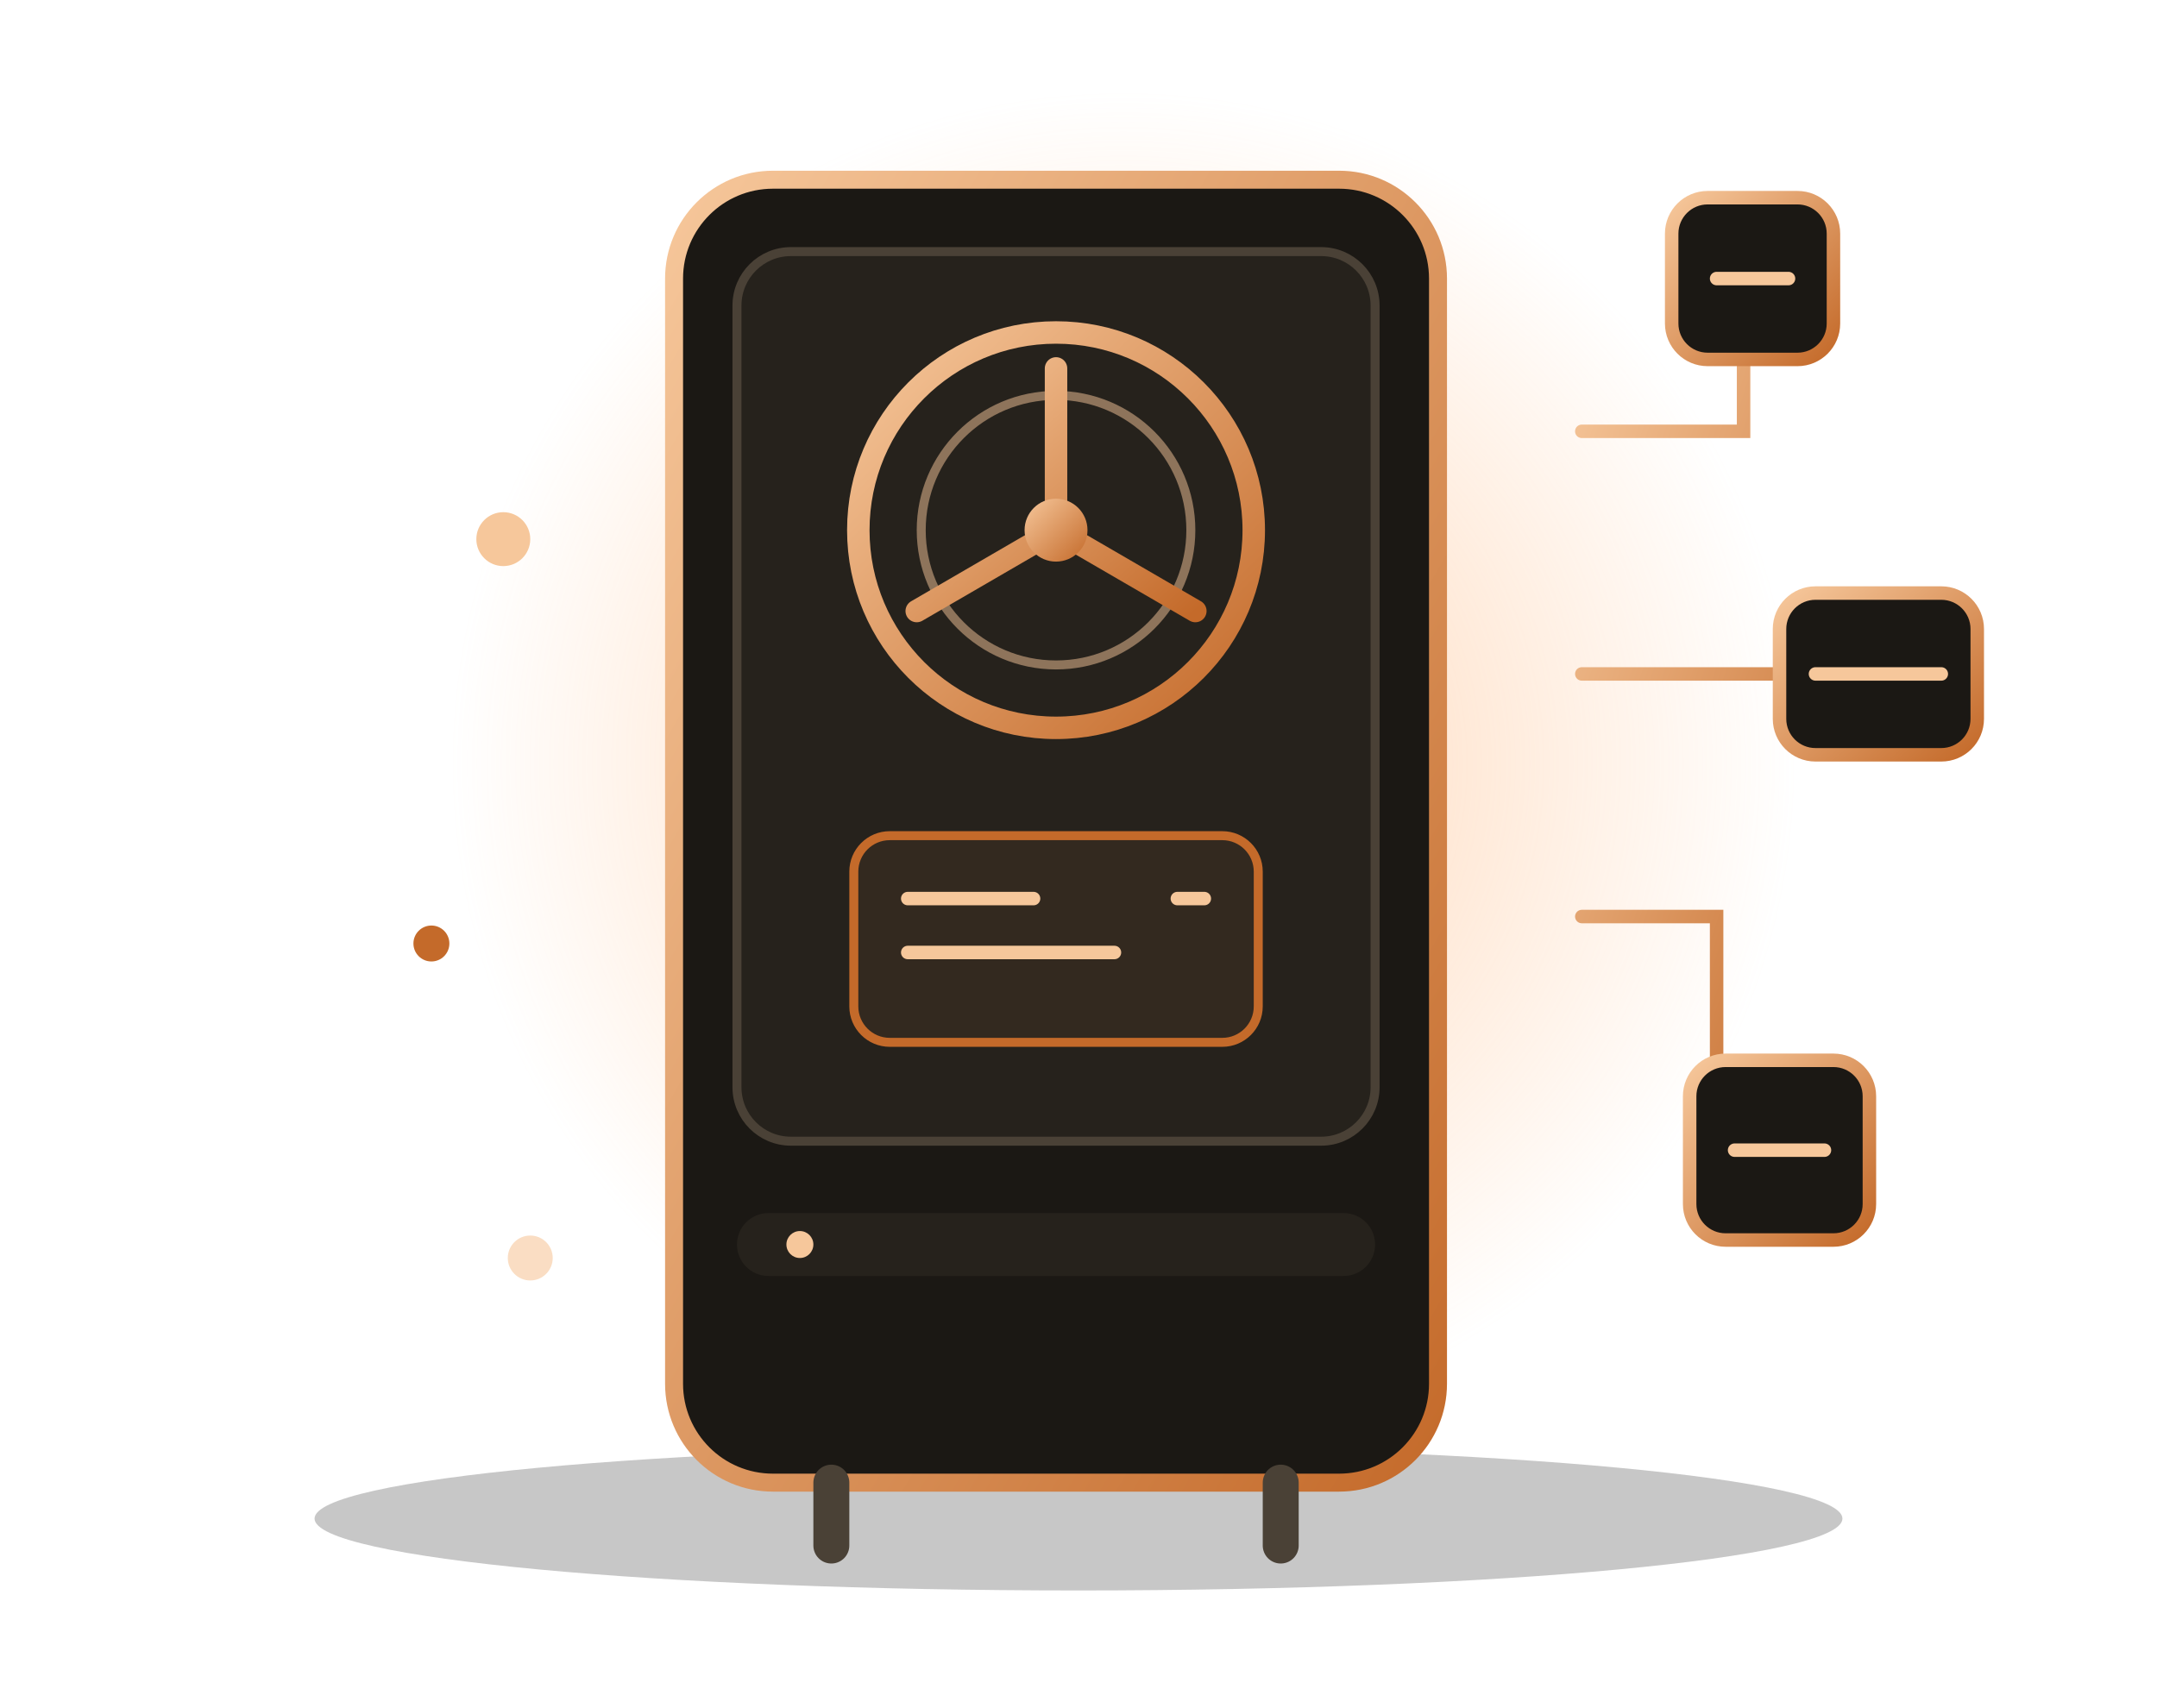
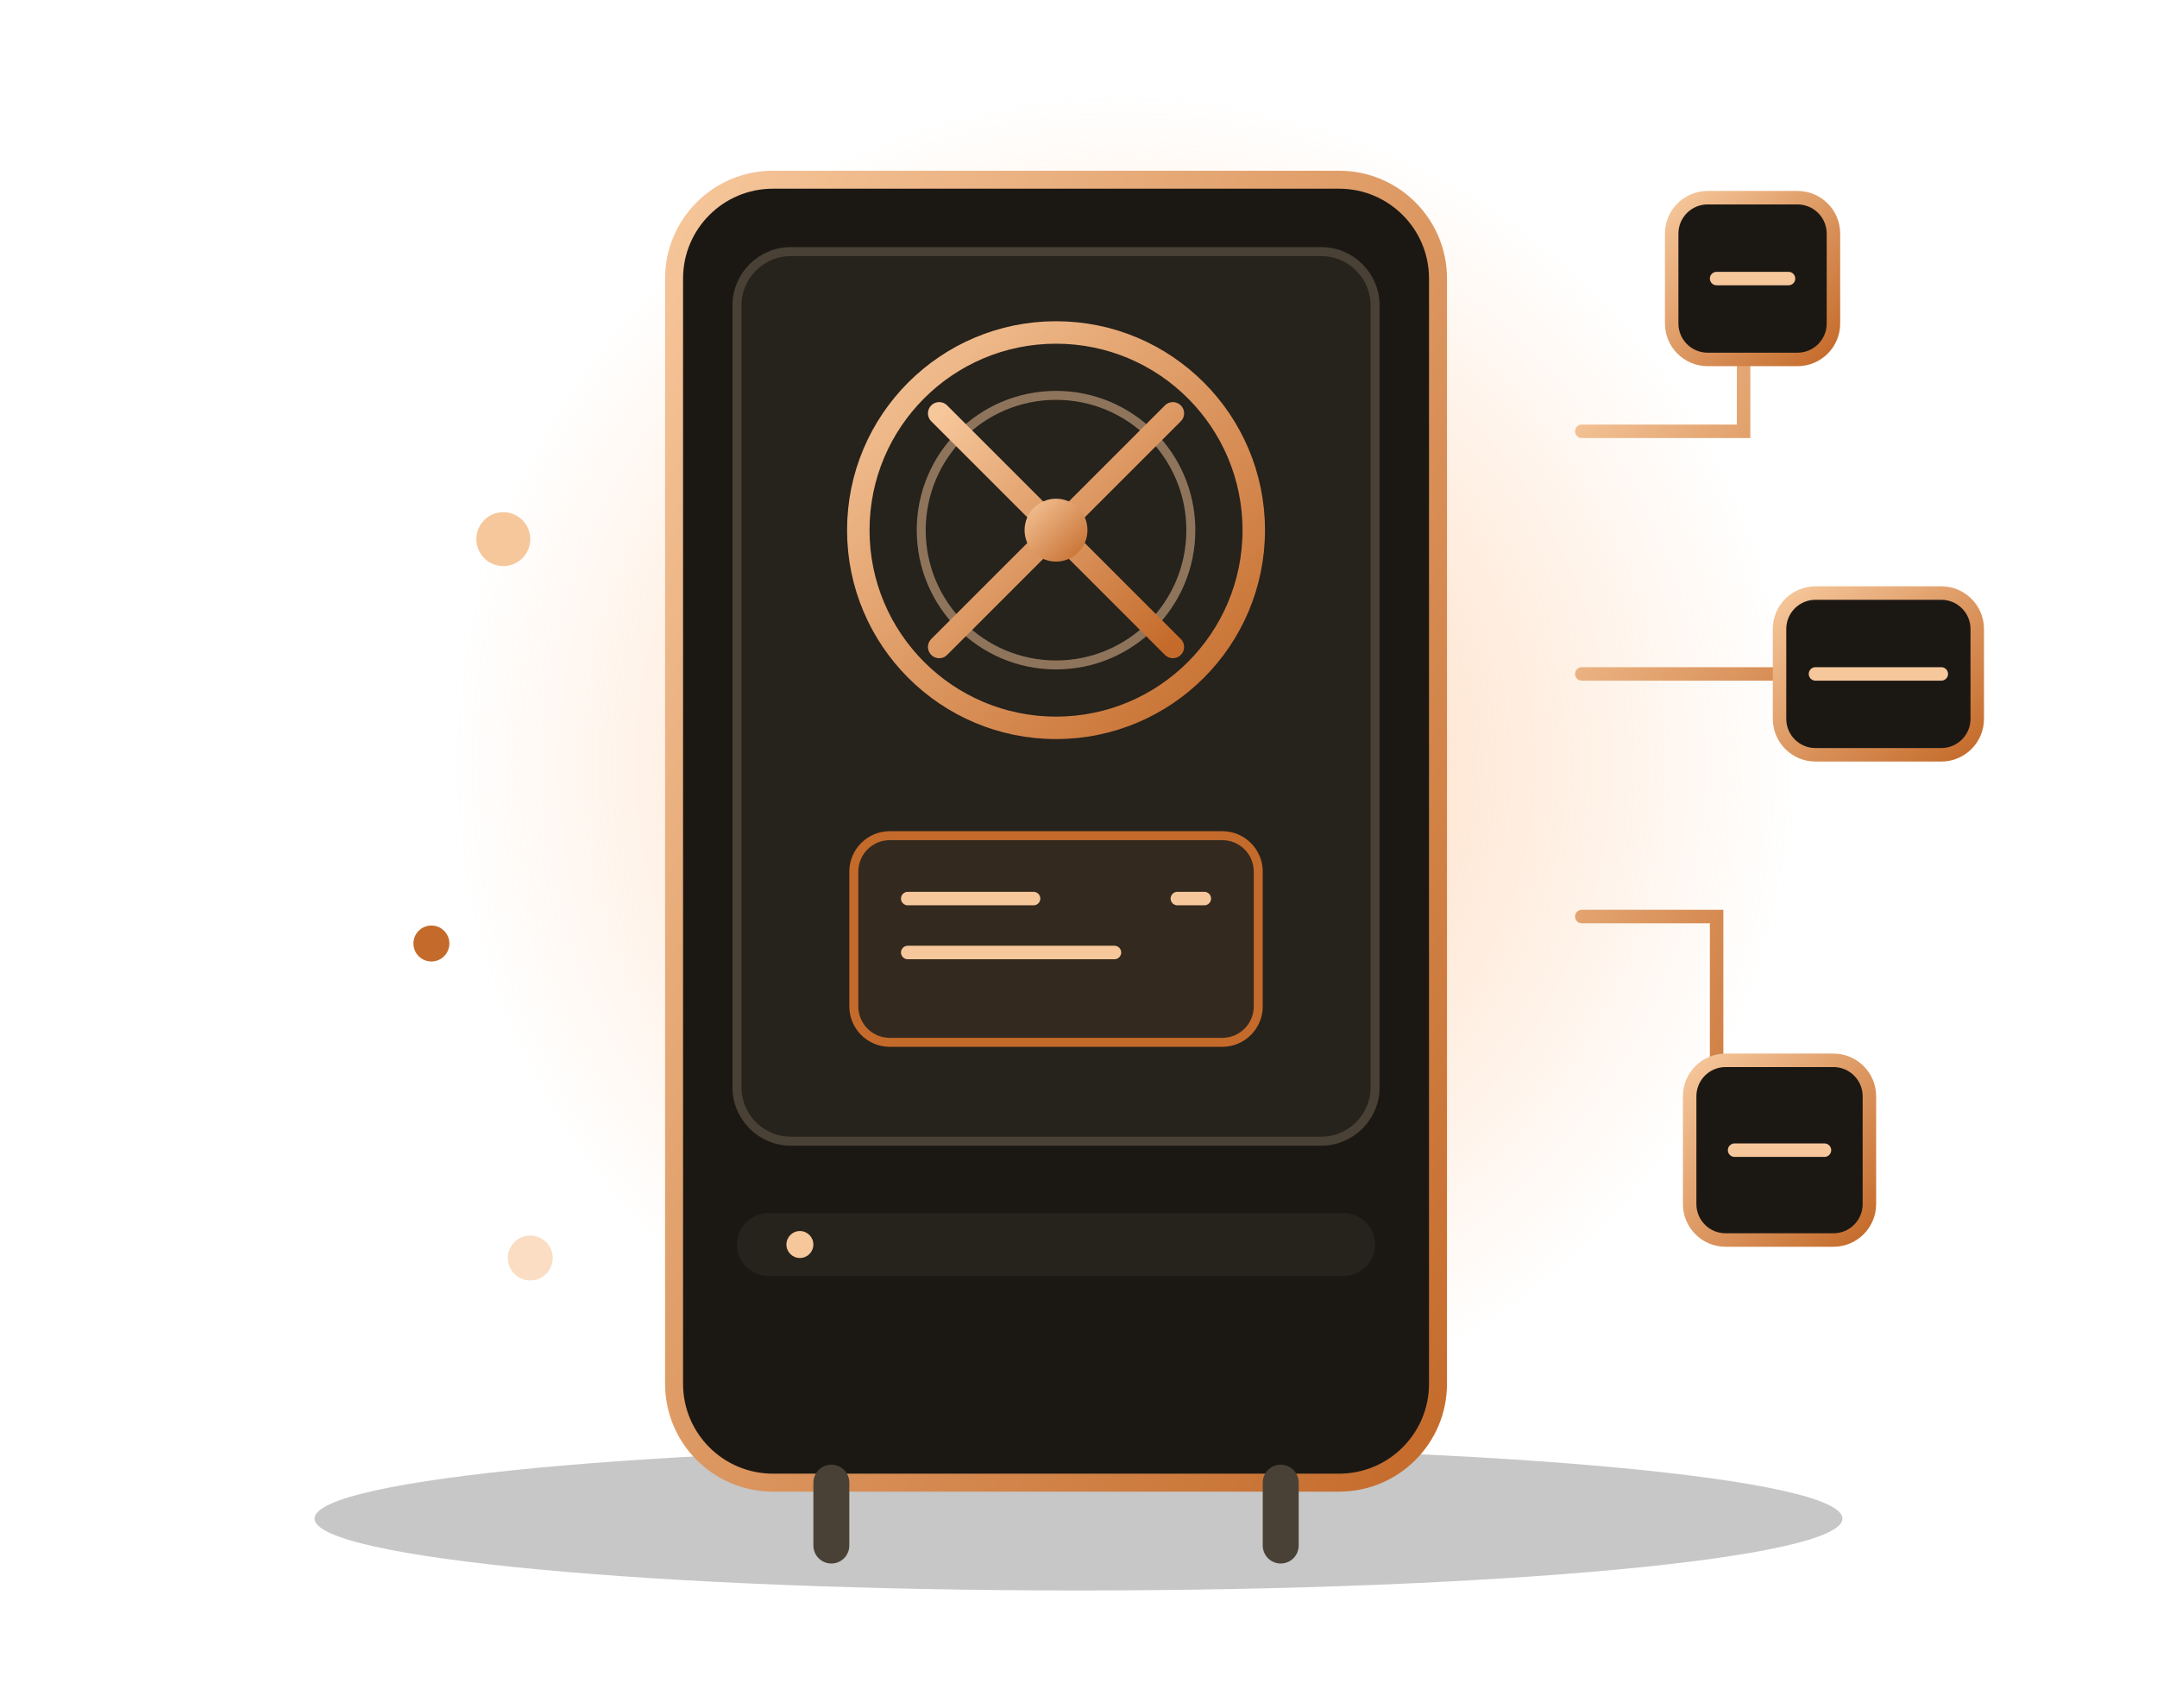
<svg xmlns="http://www.w3.org/2000/svg" viewBox="0 0 480 380" fill="none">
  <defs>
    <linearGradient id="a" x1="0" y1="0" x2="1" y2="1">
      <stop offset="0" stop-color="#F6C79B" />
      <stop offset="1" stop-color="#C46A2A" />
    </linearGradient>
    <radialGradient id="g" cx=".5" cy=".5" r=".5">
      <stop offset="0" stop-color="#FFB071" stop-opacity=".55" />
      <stop offset="1" stop-color="#FFB071" stop-opacity="0" />
    </radialGradient>
  </defs>
  <ellipse cx="240" cy="338" rx="170" ry="16" fill="#000" opacity=".22" />
  <circle cx="250" cy="170" r="150" fill="url(#g)" />
  <rect x="150" y="40" width="170" height="290" rx="22" fill="#1B1814" stroke="url(#a)" stroke-width="4" />
  <rect x="164" y="56" width="142" height="198" rx="12" fill="#26221C" stroke="#4a4136" stroke-width="2" />
  <circle cx="235" cy="118" r="44" stroke="url(#a)" stroke-width="5" />
  <circle cx="235" cy="118" r="30" stroke="#F6C79B" stroke-opacity=".5" stroke-width="2" />
-   <path d="M235 118 235 82M235 118 266 136M235 118 204 136" stroke="url(#a)" stroke-width="5" stroke-linecap="round" />
+   <path d="M235 118 209 92M235 118 261 92M235 118 209 144M235 118 261 144" stroke="url(#a)" stroke-width="5" stroke-linecap="round" />
  <circle cx="235" cy="118" r="7" fill="url(#a)" />
  <rect x="190" y="186" width="90" height="46" rx="8" fill="#33291F" stroke="#C46A2A" stroke-width="2" />
  <path d="M202 200h28M202 212h46M262 200h6" stroke="#F6C79B" stroke-width="3" stroke-linecap="round" />
  <rect x="164" y="270" width="142" height="14" rx="7" fill="#26221C" />
  <circle cx="178" cy="277" r="3" fill="#F6C79B" />
  <path d="M185 330v14M285 330v14" stroke="#4a4136" stroke-width="8" stroke-linecap="round" />
  <g stroke="url(#a)" stroke-width="3" stroke-linecap="round">
    <path d="M352 96h36v-30M352 150h58M352 204h30v40" />
  </g>
  <g fill="#1B1814" stroke="url(#a)" stroke-width="3">
    <rect x="372" y="44" width="36" height="36" rx="8" />
    <rect x="396" y="132" width="44" height="36" rx="8" />
    <rect x="376" y="236" width="40" height="40" rx="8" />
  </g>
  <path d="M382 62h16M404 150h28M386 256h20" stroke="#F6C79B" stroke-width="3" stroke-linecap="round" />
  <circle cx="112" cy="120" r="6" fill="#F6C79B" />
  <circle cx="96" cy="210" r="4" fill="#C46A2A" />
  <circle cx="118" cy="280" r="5" fill="#F6C79B" opacity=".6" />
</svg>
